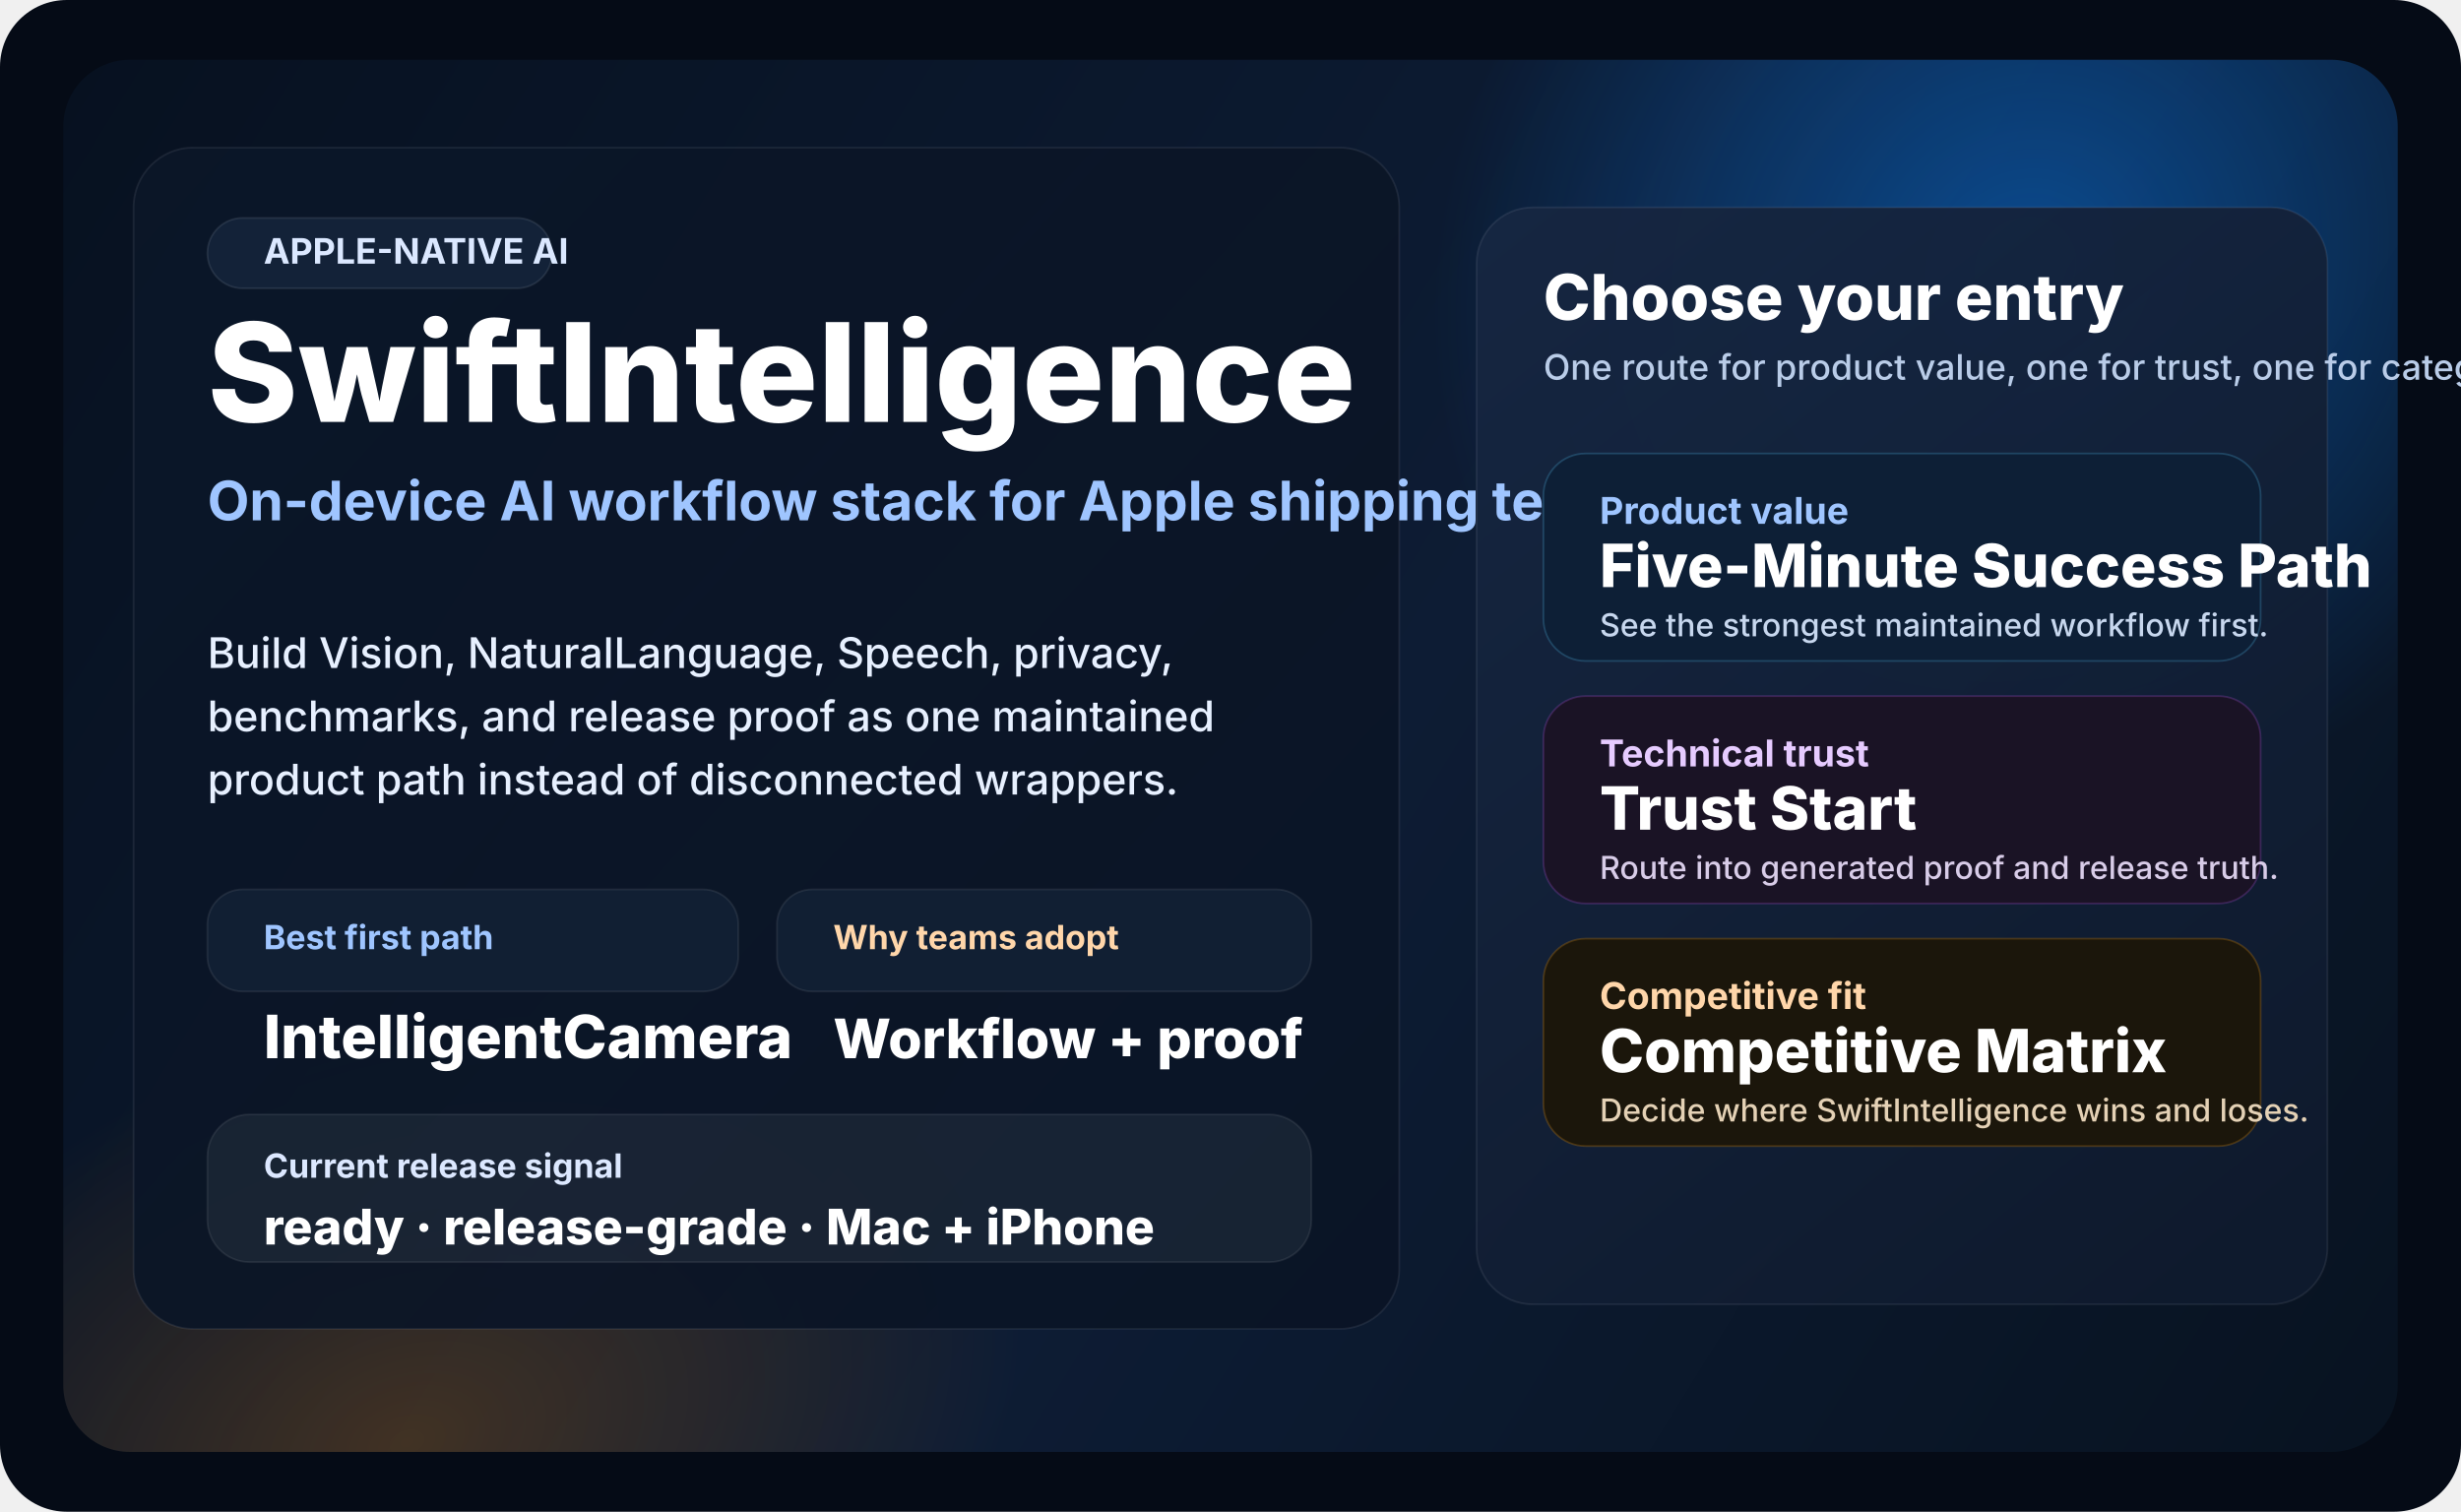
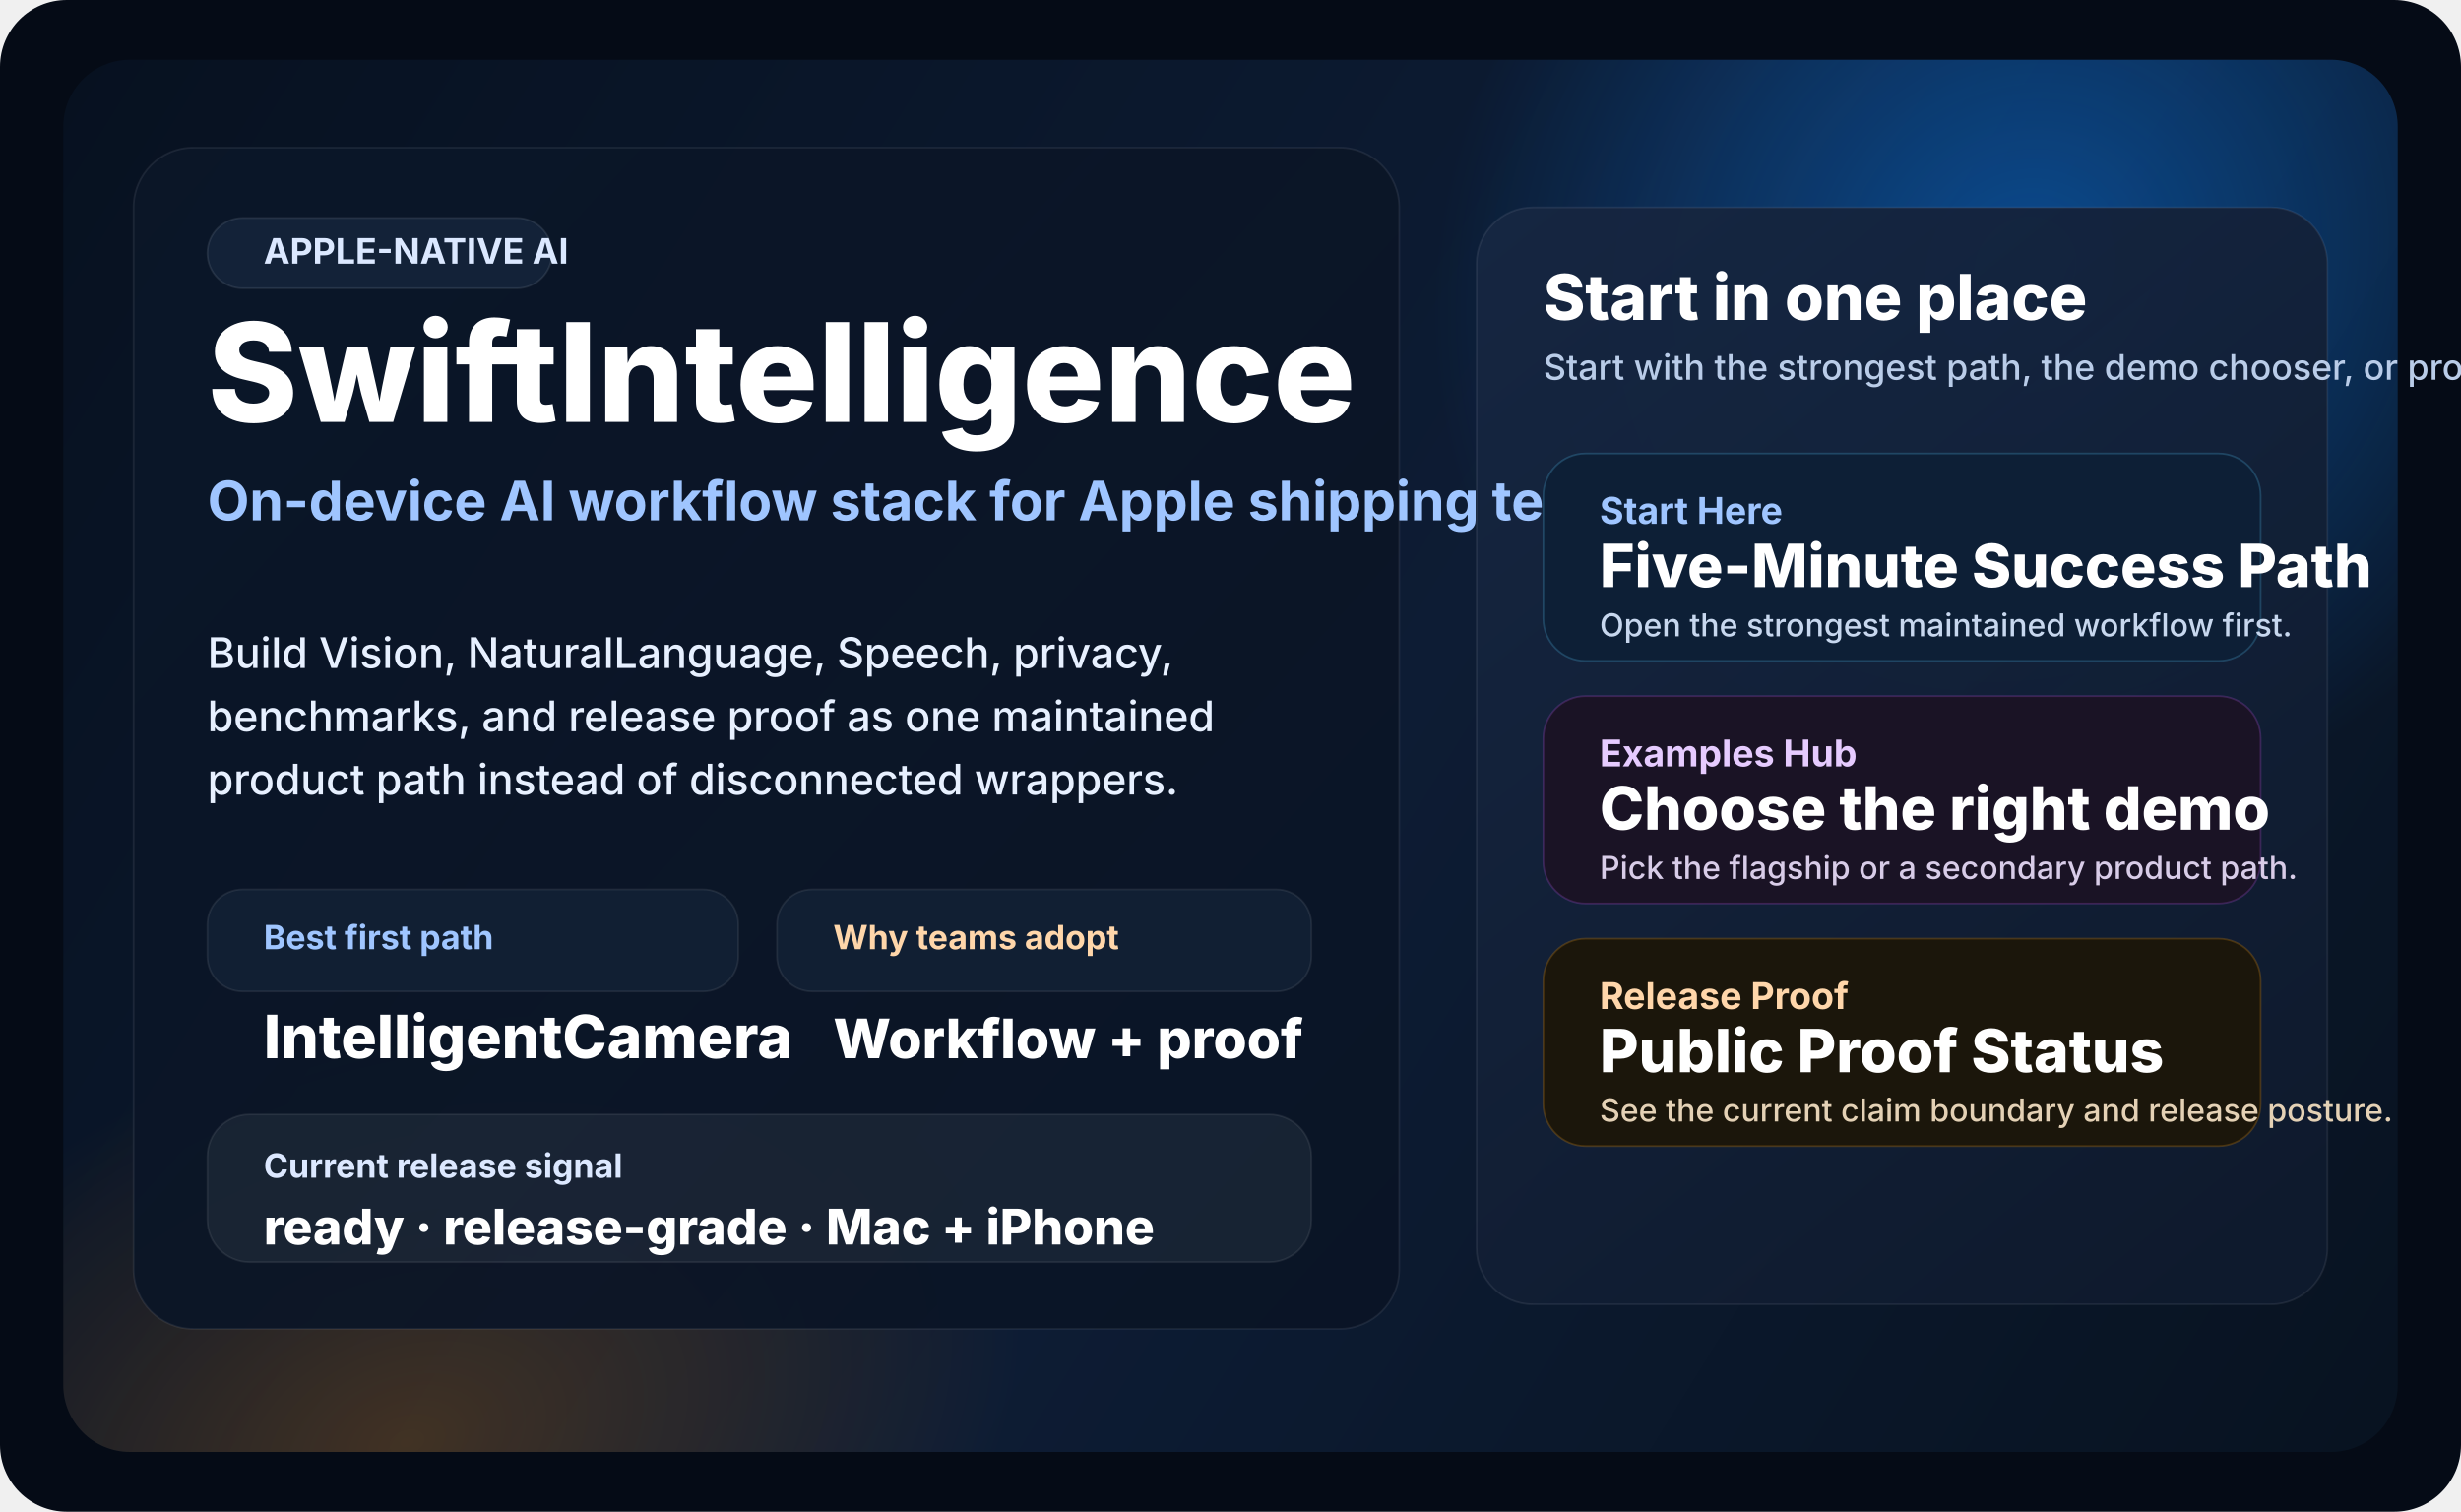
<svg xmlns="http://www.w3.org/2000/svg" width="1400" height="860" viewBox="0 0 1400 860" fill="none" preserveAspectRatio="xMidYMid meet">
  <defs>
    <linearGradient id="bg" x1="42" y1="28" x2="1338" y2="832" gradientUnits="userSpaceOnUse">
      <stop stop-color="#071120" />
      <stop offset="0.55" stop-color="#0D1C34" />
      <stop offset="1" stop-color="#081321" />
    </linearGradient>
    <radialGradient id="blueGlow" cx="0" cy="0" r="1" gradientUnits="userSpaceOnUse" gradientTransform="translate(1156 152) rotate(142) scale(350 320)">
      <stop stop-color="#0A84FF" stop-opacity="0.46" />
      <stop offset="1" stop-color="#0A84FF" stop-opacity="0" />
    </radialGradient>
    <radialGradient id="amberGlow" cx="0" cy="0" r="1" gradientUnits="userSpaceOnUse" gradientTransform="translate(234 820) rotate(-19) scale(360 240)">
      <stop stop-color="#FF8A00" stop-opacity="0.22" />
      <stop offset="1" stop-color="#FF8A00" stop-opacity="0" />
    </radialGradient>
    <linearGradient id="leftPanel" x1="74" y1="86" x2="784" y2="732" gradientUnits="userSpaceOnUse">
      <stop stop-color="#0B1628" stop-opacity="0.96" />
      <stop offset="1" stop-color="#0A1425" stop-opacity="0.92" />
    </linearGradient>
    <linearGradient id="rightPanel" x1="852" y1="120" x2="1312" y2="694" gradientUnits="userSpaceOnUse">
      <stop stop-color="#162641" stop-opacity="0.97" />
      <stop offset="1" stop-color="#0F1A2D" stop-opacity="0.95" />
    </linearGradient>
  </defs>
  <rect width="1400" height="860" rx="38" fill="#050B16" />
  <rect x="36" y="34" width="1328" height="792" rx="38" fill="url(#bg)" />
  <rect x="36" y="34" width="1328" height="792" rx="38" fill="url(#blueGlow)" />
  <rect x="36" y="34" width="1328" height="792" rx="38" fill="url(#amberGlow)" />
  <rect x="76" y="84" width="720" height="672" rx="34" fill="url(#leftPanel)" stroke="#F3F7FF" stroke-opacity="0.08" />
  <rect x="840" y="118" width="484" height="624" rx="32" fill="url(#rightPanel)" stroke="#F3F7FF" stroke-opacity="0.08" />
  <g font-family="-apple-system, BlinkMacSystemFont, 'Segoe UI', sans-serif">
    <rect x="118" y="124" width="196" height="40" rx="20" fill="#132238" stroke="#EEF4FF" stroke-opacity="0.10" />
    <text x="150" y="150" fill="#DBE8FF" font-size="20" font-weight="700">APPLE-NATIVE AI</text>
    <text x="118" y="240" fill="#FFFFFF" font-size="78" font-weight="800">SwiftIntelligence</text>
    <text x="118" y="296" fill="#9FC5FF" font-size="31" font-weight="700">On-device AI workflow stack for Apple shipping teams</text>
    <text x="118" y="380" fill="#E7F0FF" font-size="24" font-weight="500">Build Vision, NaturalLanguage, Speech, privacy,</text>
    <text x="118" y="416" fill="#E7F0FF" font-size="24" font-weight="500">benchmarks, and release proof as one maintained</text>
    <text x="118" y="452" fill="#E7F0FF" font-size="24" font-weight="500">product path instead of disconnected wrappers.</text>
    <rect x="118" y="506" width="302" height="58" rx="20" fill="#111F33" stroke="#FFFFFF" stroke-opacity="0.08" />
    <text x="150" y="540" fill="#9FC5FF" font-size="19" font-weight="700">Best first path</text>
    <text x="150" y="602" fill="#FFFFFF" font-size="34" font-weight="800">IntelligentCamera</text>
    <rect x="442" y="506" width="304" height="58" rx="20" fill="#111F33" stroke="#FFFFFF" stroke-opacity="0.08" />
    <text x="474" y="540" fill="#FFD6AA" font-size="19" font-weight="700">Why teams adopt</text>
    <text x="474" y="602" fill="#FFFFFF" font-size="31" font-weight="800">Workflow + proof</text>
    <rect x="118" y="634" width="628" height="84" rx="24" fill="#F7FAFF" fill-opacity="0.06" stroke="#FFFFFF" stroke-opacity="0.08" />
    <text x="150" y="670" fill="#DCE8FF" font-size="19" font-weight="700">Current release signal</text>
    <text x="150" y="708" fill="#FFFFFF" font-size="28" font-weight="800">ready  ·  release-grade  ·  Mac + iPhone</text>
-     <text x="878" y="182" fill="#FFFFFF" font-size="36" font-weight="800">Choose your entry</text>
-     <text x="878" y="216" fill="#B9CCE8" font-size="20" font-weight="500">One route for product value, one for trust, one for category fit.</text>
+     <text x="878" y="182" fill="#FFFFFF" font-size="36" font-weight="800">Start in one place</text>
+     <text x="878" y="216" fill="#B9CCE8" font-size="20" font-weight="500">Start with the strongest path, the demo chooser, or proof.</text>
    <rect x="878" y="258" width="408" height="118" rx="24" fill="#0D1F36" stroke="#5AC8FA" stroke-opacity="0.22" />
-     <text x="910" y="298" fill="#9FC5FF" font-size="21" font-weight="700">Product value</text>
+     <text x="910" y="298" fill="#9FC5FF" font-size="21" font-weight="700">Start Here</text>
    <text x="910" y="334" fill="#FFFFFF" font-size="34" font-weight="800">Five-Minute Success Path</text>
-     <text x="910" y="362" fill="#C7D7EE" font-size="18" font-weight="500">See the strongest maintained workflow first.</text>
+     <text x="910" y="362" fill="#C7D7EE" font-size="18" font-weight="500">Open the strongest maintained workflow first.</text>
    <rect x="878" y="396" width="408" height="118" rx="24" fill="#1A1325" stroke="#BF5AF2" stroke-opacity="0.22" />
-     <text x="910" y="436" fill="#E6CBFF" font-size="21" font-weight="700">Technical trust</text>
-     <text x="910" y="472" fill="#FFFFFF" font-size="34" font-weight="800">Trust Start</text>
-     <text x="910" y="500" fill="#D8CCE8" font-size="18" font-weight="500">Route into generated proof and release truth.</text>
+     <text x="910" y="436" fill="#E6CBFF" font-size="21" font-weight="700">Examples Hub</text>
+     <text x="910" y="472" fill="#FFFFFF" font-size="34" font-weight="800">Choose the right demo</text>
+     <text x="910" y="500" fill="#D8CCE8" font-size="18" font-weight="500">Pick the flagship or a secondary product path.</text>
    <rect x="878" y="534" width="408" height="118" rx="24" fill="#1B160B" stroke="#FF9F0A" stroke-opacity="0.22" />
-     <text x="910" y="574" fill="#FFD6AA" font-size="21" font-weight="700">Competitive fit</text>
-     <text x="910" y="610" fill="#FFFFFF" font-size="34" font-weight="800">Competitive Matrix</text>
-     <text x="910" y="638" fill="#E4D1B5" font-size="18" font-weight="500">Decide where SwiftIntelligence wins and loses.</text>
+     <text x="910" y="574" fill="#FFD6AA" font-size="21" font-weight="700">Release Proof</text>
+     <text x="910" y="610" fill="#FFFFFF" font-size="34" font-weight="800">Public Proof Status</text>
+     <text x="910" y="638" fill="#E4D1B5" font-size="18" font-weight="500">See the current claim boundary and release posture.</text>
  </g>
</svg>
